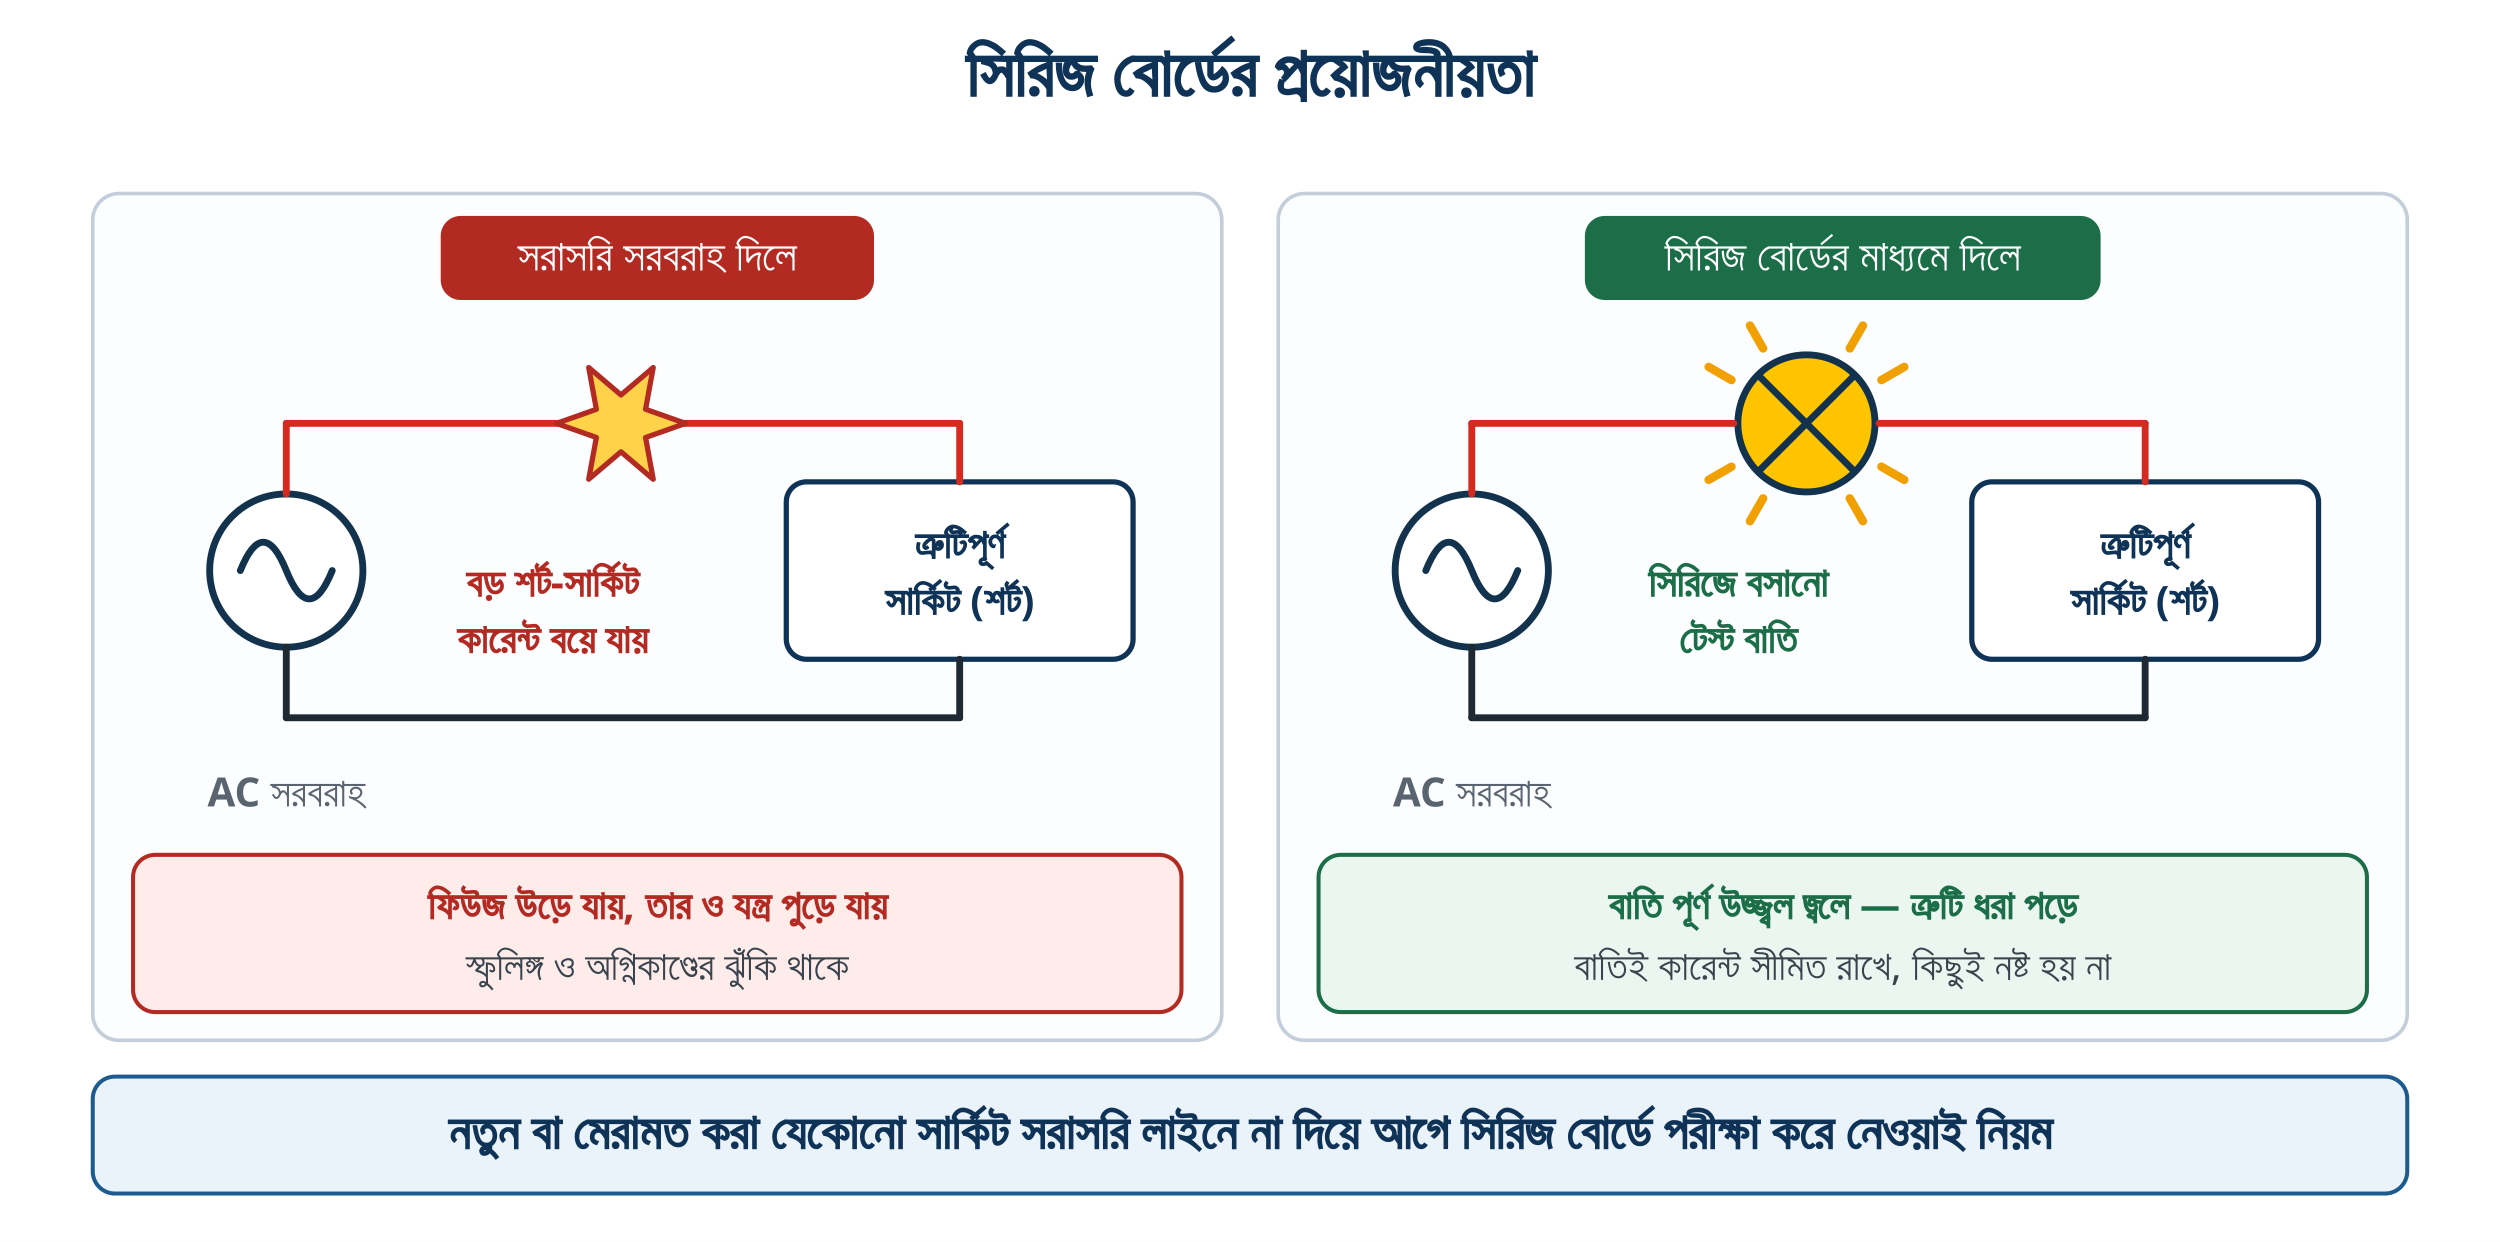
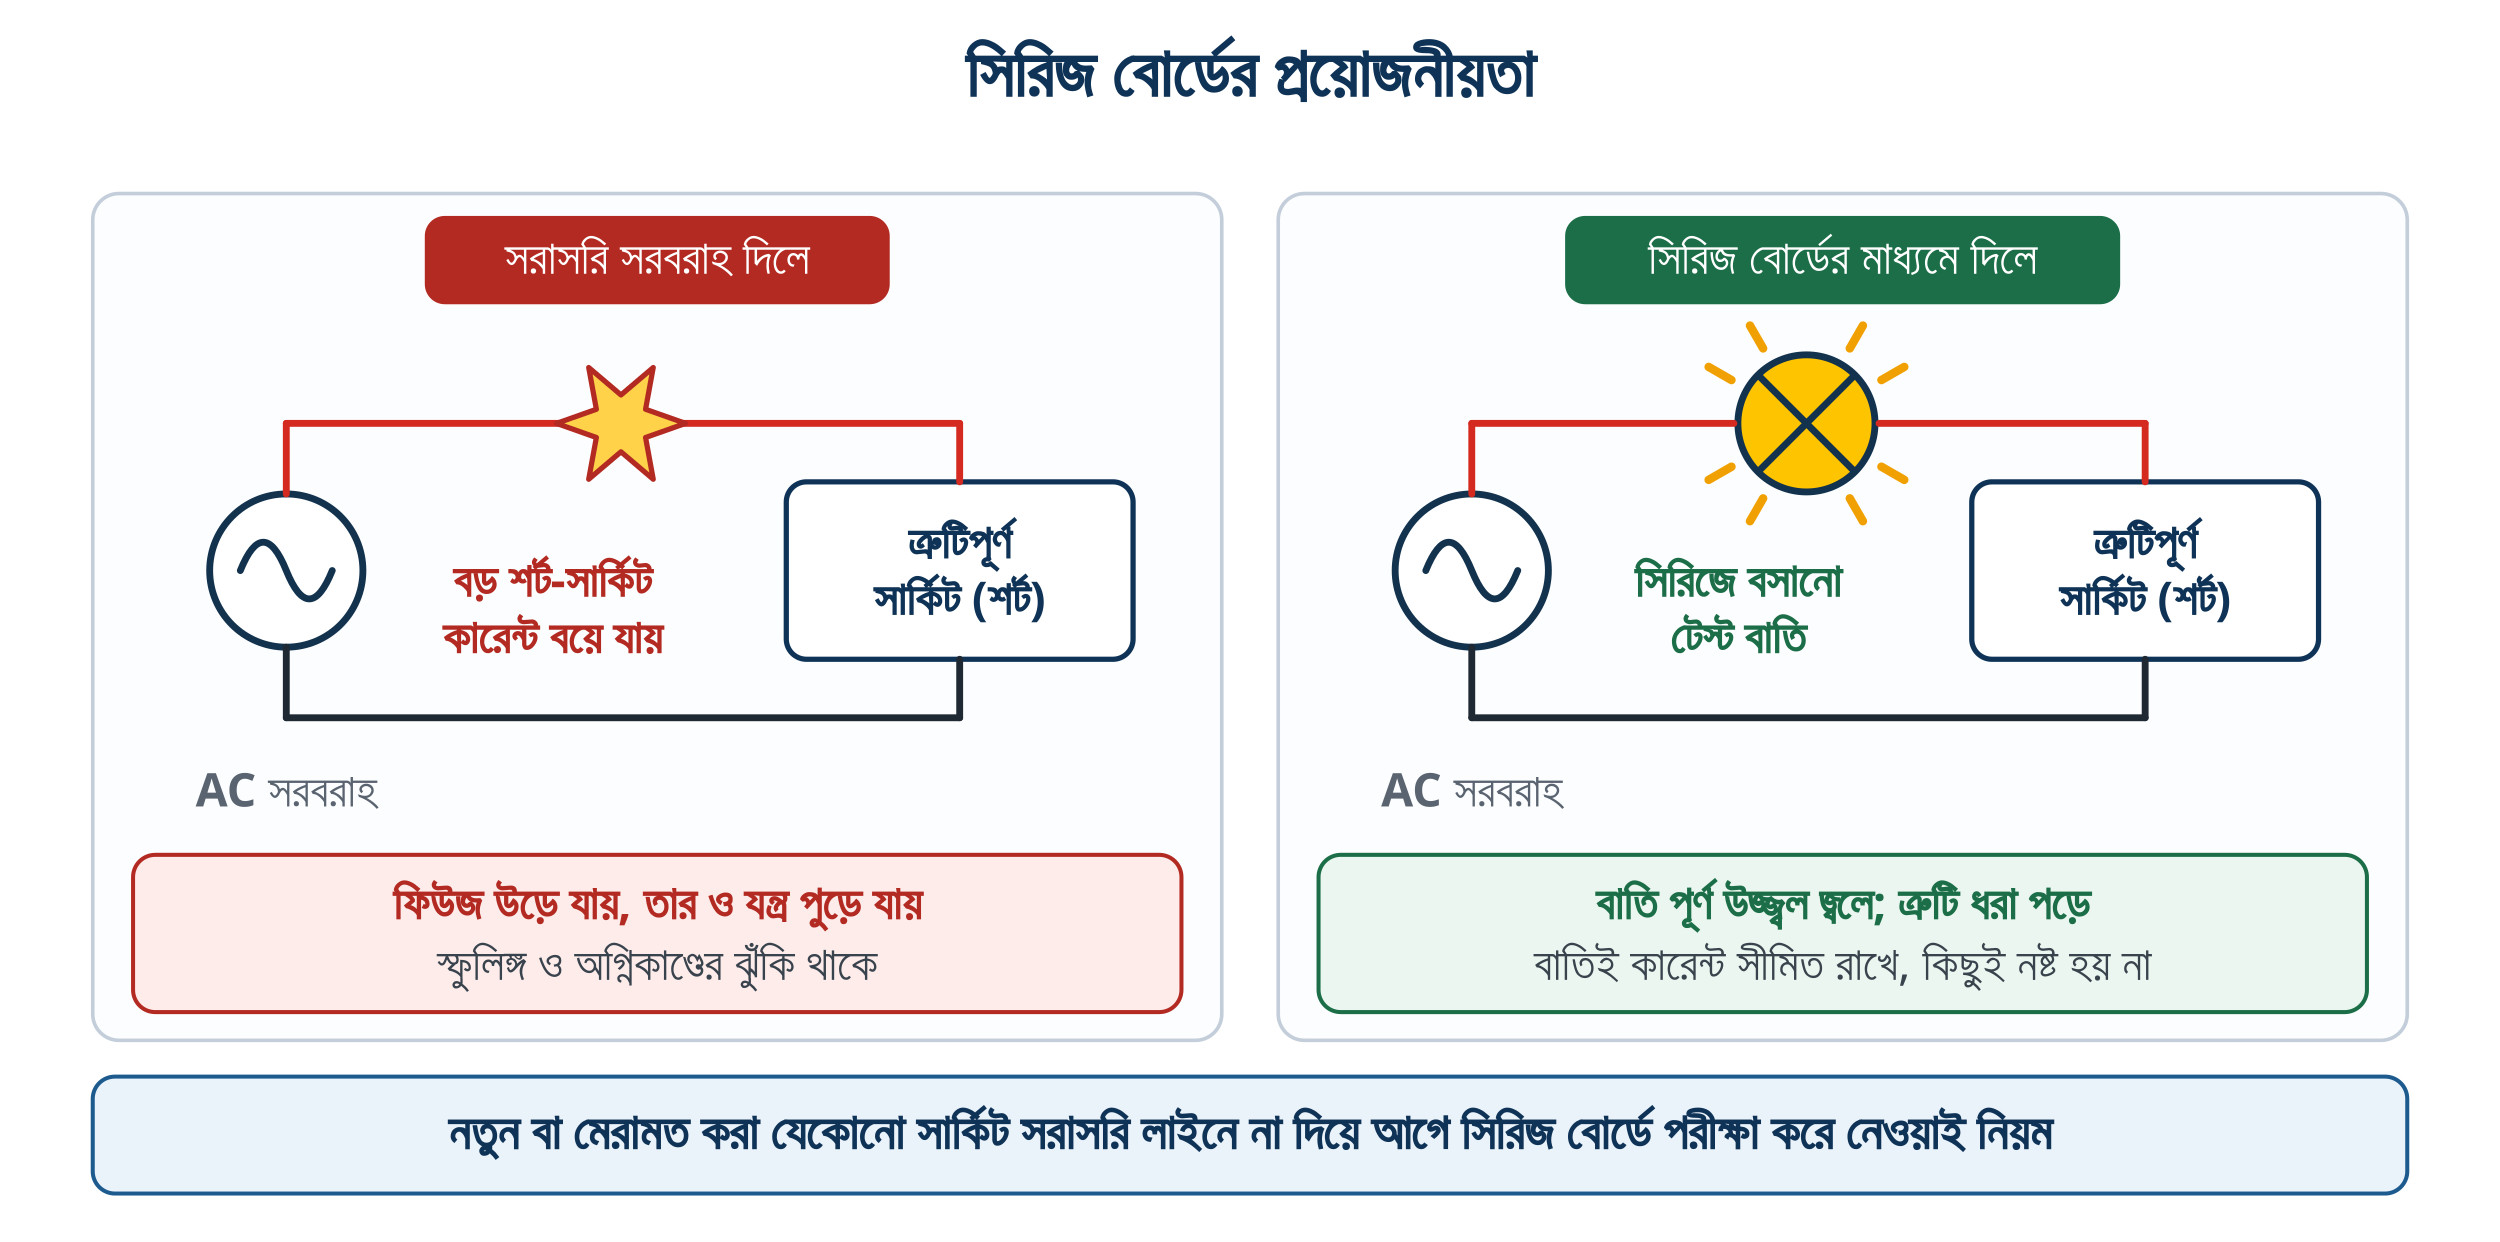
<svg xmlns="http://www.w3.org/2000/svg" width="1240" height="616" viewBox="0 0 1240 616">
  <rect width="1240" height="616" fill="#FFFFFF" />
  <text x="620.0" y="48.0" font-family="Kalpurush" font-size="34" font-weight="700" fill="#0F3357" text-anchor="middle">সিরিজ বোর্ডের প্রয়োজনীয়তা</text>
  <rect x="46.0" y="96.0" width="560.0" height="420.0" rx="13" fill="#FCFDFE" stroke="#C3CEDA" stroke-width="1.8" />
-   <rect x="219.5" y="108.0" width="213.1" height="39.9" rx="9" fill="#B32A22" stroke="#B32A22" stroke-width="1.8" />
-   <text x="326.0" y="134.2" font-family="Kalpurush" font-size="21.5" font-weight="600" fill="#FFFFFF" text-anchor="middle">সরাসরি সরবরাহ দিলে</text>
+   <rect x="211.6" y="108.0" width="228.8" height="42.0" rx="9" fill="#B32A22" stroke="#B32A22" stroke-width="1.8" />
+   <text x="326.0" y="135.8" font-family="Kalpurush" font-size="23.5" font-weight="600" fill="#FFFFFF" text-anchor="middle">সরাসরি সরবরাহ দিলে</text>
  <rect x="634.0" y="96.0" width="560.0" height="420.0" rx="13" fill="#FCFDFE" stroke="#C3CEDA" stroke-width="1.8" />
-   <rect x="787.0" y="108.0" width="254.0" height="39.9" rx="9" fill="#1B6E47" stroke="#1B6E47" stroke-width="1.8" />
-   <text x="914.0" y="134.2" font-family="Kalpurush" font-size="21.5" font-weight="600" fill="#FFFFFF" text-anchor="middle">সিরিজ বোর্ডের মাধ্যমে দিলে</text>
+   <rect x="777.2" y="108.0" width="273.5" height="42.0" rx="9" fill="#1B6E47" stroke="#1B6E47" stroke-width="1.8" />
+   <text x="914.0" y="135.8" font-family="Kalpurush" font-size="23.5" font-weight="600" fill="#FFFFFF" text-anchor="middle">সিরিজ বোর্ডের মাধ্যমে দিলে</text>
  <circle cx="142.0" cy="283.0" r="38.0" fill="#FFFFFF" stroke="#12324D" stroke-width="3.4" />
  <path d="M 119.2 283.0 q 11.4 -28.1 22.8 0 q 11.4 28.1 22.8 0" fill="none" stroke="#12324D" stroke-width="3.4" stroke-linecap="round" stroke-linejoin="round" />
  <path d="M 142 210 L 142 245" fill="none" stroke="#D42A1F" stroke-width="3.4" stroke-linecap="round" stroke-linejoin="round" />
  <path d="M 142 321 L 142 356" fill="none" stroke="#1F2933" stroke-width="3.4" stroke-linecap="round" stroke-linejoin="round" />
  <path d="M 142 356 L 476 356" fill="none" stroke="#1F2933" stroke-width="3.4" stroke-linecap="round" stroke-linejoin="round" />
-   <text x="142.0" y="400.0" font-family="Kalpurush" font-size="20" font-weight="600" fill="#5A6470" text-anchor="middle">AC সরবরাহ</text>
+   <text x="142.0" y="400.0" font-family="Kalpurush" font-size="23" font-weight="600" fill="#5A6470" text-anchor="middle">AC সরবরাহ</text>
  <rect x="390.0" y="239.0" width="172.0" height="88.0" rx="10" fill="#FFFFFF" stroke="#0F3357" stroke-width="2.6" />
  <path d="M 476 210 L 476 239.0" fill="none" stroke="#D42A1F" stroke-width="3.4" stroke-linecap="round" stroke-linejoin="round" />
  <path d="M 476 327.0 L 476 356" fill="none" stroke="#1F2933" stroke-width="3.4" stroke-linecap="round" stroke-linejoin="round" />
-   <text x="476.0" y="277.0" font-family="Kalpurush" font-size="20" font-weight="700" fill="#0F3357" text-anchor="middle">ত্রুটিপূর্ণ</text>
-   <text x="476.0" y="305.0" font-family="Kalpurush" font-size="20" font-weight="700" fill="#0F3357" text-anchor="middle">সার্কিট (শর্ট)</text>
+   <text x="476.0" y="277.0" font-family="Kalpurush" font-size="23" font-weight="700" fill="#0F3357" text-anchor="middle">ত্রুটিপূর্ণ</text>
+   <text x="476.0" y="305.0" font-family="Kalpurush" font-size="23" font-weight="700" fill="#0F3357" text-anchor="middle">সার্কিট (শর্ট)</text>
  <path d="M 142 210 L 476 210" fill="none" stroke="#D42A1F" stroke-width="3.4" stroke-linecap="round" stroke-linejoin="round" />
  <polygon points="340.0,210.0 320.2,217.0 324.0,237.7 308.0,224.1 292.0,237.7 295.8,217.0 276.0,210.0 295.8,203.0 292.0,182.3 308.0,195.9 324.0,182.3 320.2,203.0" fill="#FFD24A" stroke="#B32A22" stroke-width="2.6" stroke-linejoin="round" />
-   <text x="274.0" y="296.0" font-family="Kalpurush" font-size="20" font-weight="700" fill="#B32A22" text-anchor="middle">বড় শর্ট-সার্কিট</text>
-   <text x="274.0" y="324.0" font-family="Kalpurush" font-size="20" font-weight="700" fill="#B32A22" text-anchor="middle">কারেন্ট বয়ে যায়</text>
+   <text x="274.0" y="296.0" font-family="Kalpurush" font-size="23" font-weight="700" fill="#B32A22" text-anchor="middle">বড় শর্ট-সার্কিট</text>
+   <text x="274.0" y="324.0" font-family="Kalpurush" font-size="23" font-weight="700" fill="#B32A22" text-anchor="middle">কারেন্ট বয়ে যায়</text>
  <circle cx="730.0" cy="283.0" r="38.0" fill="#FFFFFF" stroke="#12324D" stroke-width="3.4" />
  <path d="M 707.2 283.0 q 11.4 -28.1 22.8 0 q 11.4 28.1 22.8 0" fill="none" stroke="#12324D" stroke-width="3.4" stroke-linecap="round" stroke-linejoin="round" />
  <path d="M 730 210 L 730 245" fill="none" stroke="#D42A1F" stroke-width="3.4" stroke-linecap="round" stroke-linejoin="round" />
  <path d="M 730 321 L 730 356" fill="none" stroke="#1F2933" stroke-width="3.4" stroke-linecap="round" stroke-linejoin="round" />
  <path d="M 730 356 L 1064 356" fill="none" stroke="#1F2933" stroke-width="3.4" stroke-linecap="round" stroke-linejoin="round" />
-   <text x="730.0" y="400.0" font-family="Kalpurush" font-size="20" font-weight="600" fill="#5A6470" text-anchor="middle">AC সরবরাহ</text>
+   <text x="730.0" y="400.0" font-family="Kalpurush" font-size="23" font-weight="600" fill="#5A6470" text-anchor="middle">AC সরবরাহ</text>
  <rect x="978.0" y="239.0" width="172.0" height="88.0" rx="10" fill="#FFFFFF" stroke="#0F3357" stroke-width="2.6" />
  <path d="M 1064 210 L 1064 239.0" fill="none" stroke="#D42A1F" stroke-width="3.4" stroke-linecap="round" stroke-linejoin="round" />
  <path d="M 1064 327.0 L 1064 356" fill="none" stroke="#1F2933" stroke-width="3.4" stroke-linecap="round" stroke-linejoin="round" />
-   <text x="1064.0" y="277.0" font-family="Kalpurush" font-size="20" font-weight="700" fill="#0F3357" text-anchor="middle">ত্রুটিপূর্ণ</text>
-   <text x="1064.0" y="305.0" font-family="Kalpurush" font-size="20" font-weight="700" fill="#0F3357" text-anchor="middle">সার্কিট (শর্ট)</text>
+   <text x="1064.0" y="277.0" font-family="Kalpurush" font-size="23" font-weight="700" fill="#0F3357" text-anchor="middle">ত্রুটিপূর্ণ</text>
+   <text x="1064.0" y="305.0" font-family="Kalpurush" font-size="23" font-weight="700" fill="#0F3357" text-anchor="middle">সার্কিট (শর্ট)</text>
  <line x1="933.2" y1="231.5" x2="944.5" y2="238.0" stroke="#F0A000" stroke-width="4.2" stroke-linecap="round" />
  <line x1="917.5" y1="247.2" x2="924.0" y2="258.5" stroke="#F0A000" stroke-width="4.2" stroke-linecap="round" />
  <line x1="874.5" y1="247.2" x2="868.0" y2="258.5" stroke="#F0A000" stroke-width="4.2" stroke-linecap="round" />
  <line x1="858.8" y1="231.5" x2="847.5" y2="238.0" stroke="#F0A000" stroke-width="4.2" stroke-linecap="round" />
  <line x1="858.8" y1="188.5" x2="847.5" y2="182.0" stroke="#F0A000" stroke-width="4.2" stroke-linecap="round" />
  <line x1="874.5" y1="172.8" x2="868.0" y2="161.5" stroke="#F0A000" stroke-width="4.2" stroke-linecap="round" />
  <line x1="917.5" y1="172.8" x2="924.0" y2="161.5" stroke="#F0A000" stroke-width="4.2" stroke-linecap="round" />
  <line x1="933.2" y1="188.5" x2="944.5" y2="182.0" stroke="#F0A000" stroke-width="4.2" stroke-linecap="round" />
  <circle cx="896.0" cy="210.0" r="34.0" fill="#FFC400" stroke="#12324D" stroke-width="3.4" />
  <path d="M 872.2 186.2 L 919.8 233.8" fill="none" stroke="#12324D" stroke-width="3.4" stroke-linecap="round" stroke-linejoin="round" />
  <path d="M 919.8 186.2 L 872.2 233.8" fill="none" stroke="#12324D" stroke-width="3.4" stroke-linecap="round" stroke-linejoin="round" />
  <path d="M 730 210 L 860 210" fill="none" stroke="#D42A1F" stroke-width="3.4" stroke-linecap="round" stroke-linejoin="round" />
  <path d="M 932 210 L 1064 210" fill="none" stroke="#D42A1F" stroke-width="3.4" stroke-linecap="round" stroke-linejoin="round" />
-   <text x="862.0" y="296.0" font-family="Kalpurush" font-size="20" font-weight="700" fill="#1B6E47" text-anchor="middle">সিরিজে বসানো</text>
-   <text x="862.0" y="324.0" font-family="Kalpurush" font-size="20" font-weight="700" fill="#1B6E47" text-anchor="middle">টেস্ট বাতি</text>
+   <text x="862.0" y="296.0" font-family="Kalpurush" font-size="23" font-weight="700" fill="#1B6E47" text-anchor="middle">সিরিজে বসানো</text>
+   <text x="862.0" y="324.0" font-family="Kalpurush" font-size="23" font-weight="700" fill="#1B6E47" text-anchor="middle">টেস্ট বাতি</text>
  <rect x="66.0" y="424.0" width="520.0" height="78.0" rx="11" fill="#FDECEA" stroke="#B32A22" stroke-width="2" />
-   <text x="326.0" y="456.0" font-family="Kalpurush" font-size="20" font-weight="700" fill="#B32A22" text-anchor="middle">ফিউজ উড়ে যায়, তার ও যন্ত্র পুড়ে যায়</text>
-   <text x="326.0" y="486.0" font-family="Kalpurush" font-size="20" font-weight="400" fill="#39434D" text-anchor="middle">স্ফুলিঙ্গ ও অগ্নিকাণ্ডের ঝুঁকি থাকে</text>
+   <text x="326.0" y="456.0" font-family="Kalpurush" font-size="23" font-weight="700" fill="#B32A22" text-anchor="middle">ফিউজ উড়ে যায়, তার ও যন্ত্র পুড়ে যায়</text>
+   <text x="326.0" y="486.0" font-family="Kalpurush" font-size="23" font-weight="400" fill="#39434D" text-anchor="middle">স্ফুলিঙ্গ ও অগ্নিকাণ্ডের ঝুঁকি থাকে</text>
  <rect x="654.0" y="424.0" width="520.0" height="78.0" rx="11" fill="#EAF6EF" stroke="#1B6E47" stroke-width="2" />
-   <text x="914.0" y="456.0" font-family="Kalpurush" font-size="20" font-weight="700" fill="#1B6E47" text-anchor="middle">বাতি পূর্ণ উজ্জ্বল জ্বলে — ত্রুটি ধরা পড়ে</text>
-   <text x="914.0" y="486.0" font-family="Kalpurush" font-size="20" font-weight="400" fill="#39434D" text-anchor="middle">বাতিই কারেন্ট সীমিত রাখে, কিছুই নষ্ট হয় না</text>
+   <text x="914.0" y="456.0" font-family="Kalpurush" font-size="23" font-weight="700" fill="#1B6E47" text-anchor="middle">বাতি পূর্ণ উজ্জ্বল জ্বলে; ত্রুটি ধরা পড়ে</text>
+   <text x="914.0" y="486.0" font-family="Kalpurush" font-size="23" font-weight="400" fill="#39434D" text-anchor="middle">বাতিই কারেন্ট সীমিত রাখে, কিছুই নষ্ট হয় না</text>
  <rect x="46.0" y="534.0" width="1148.0" height="58.0" rx="11" fill="#EAF2FA" stroke="#1D5B8F" stroke-width="2" />
  <text x="620.0" y="570.0" font-family="Kalpurush" font-size="24.5" font-weight="700" fill="#0F3357" text-anchor="middle">নতুন বা মেরামত করা যেকোনো সার্কিট সরাসরি লাইনে না দিয়ে আগে সিরিজ বোর্ডে পরীক্ষা করে নেওয়াই নিয়ম</text>
</svg>
